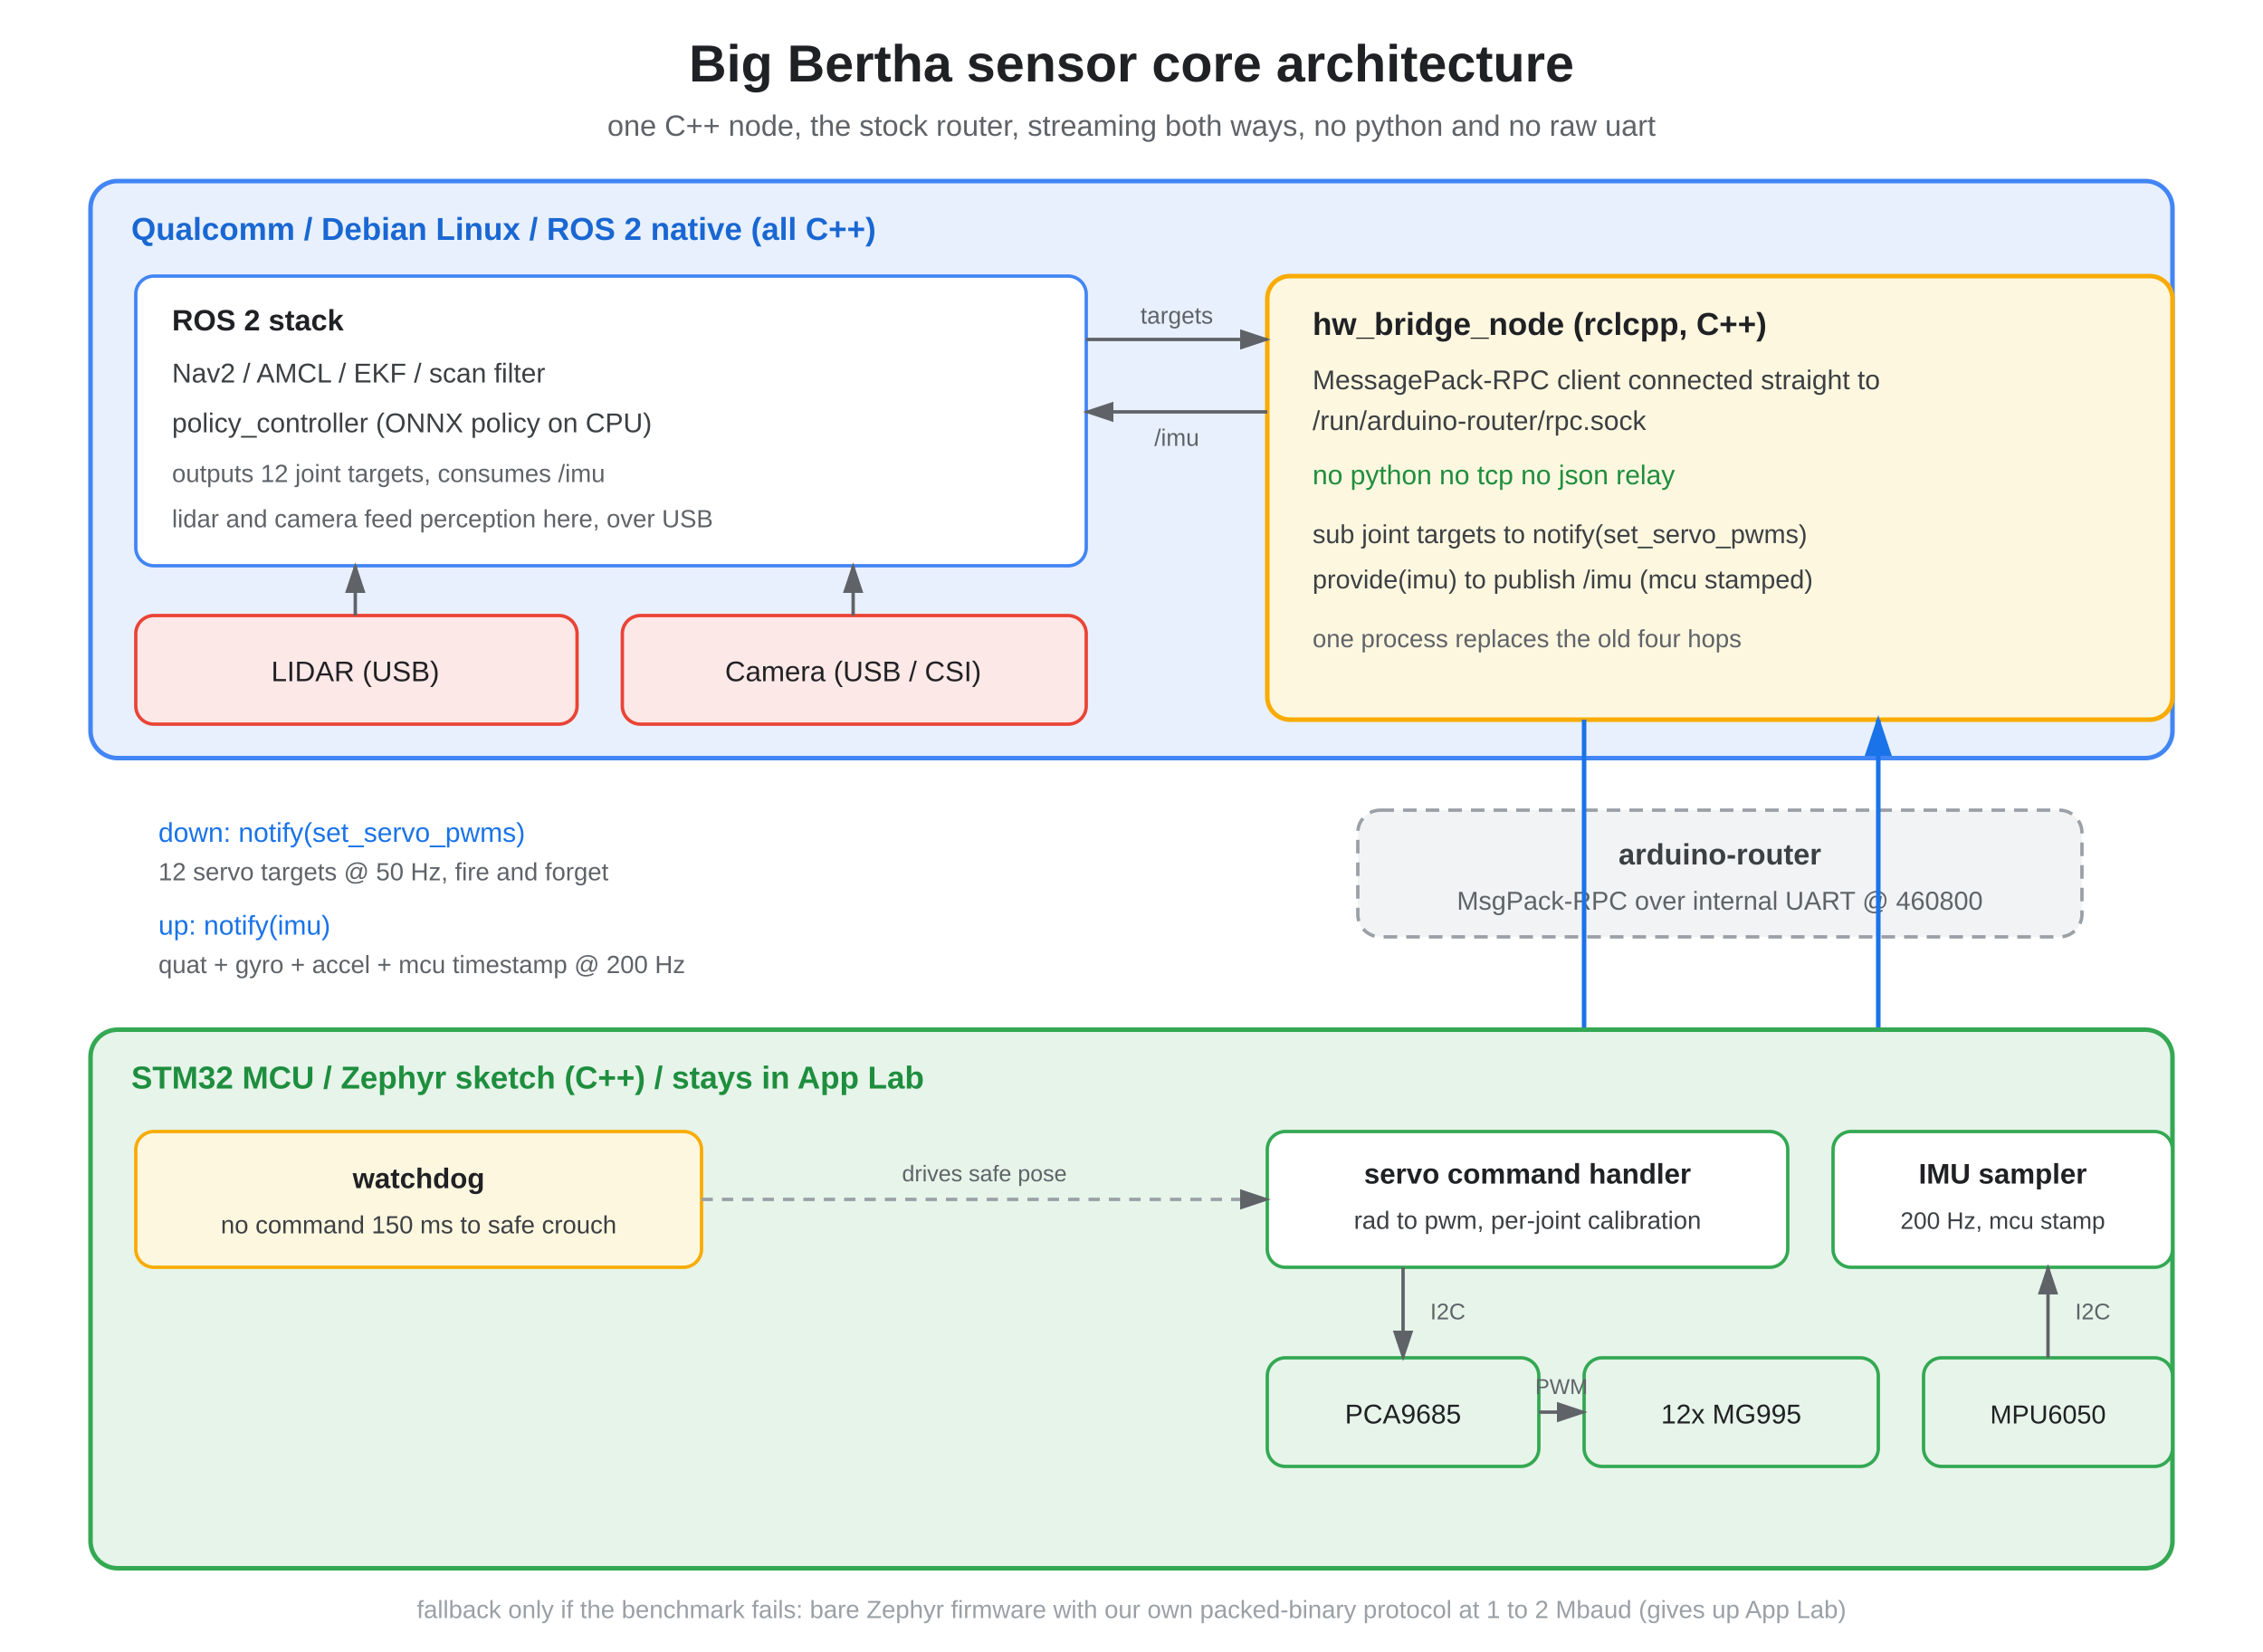
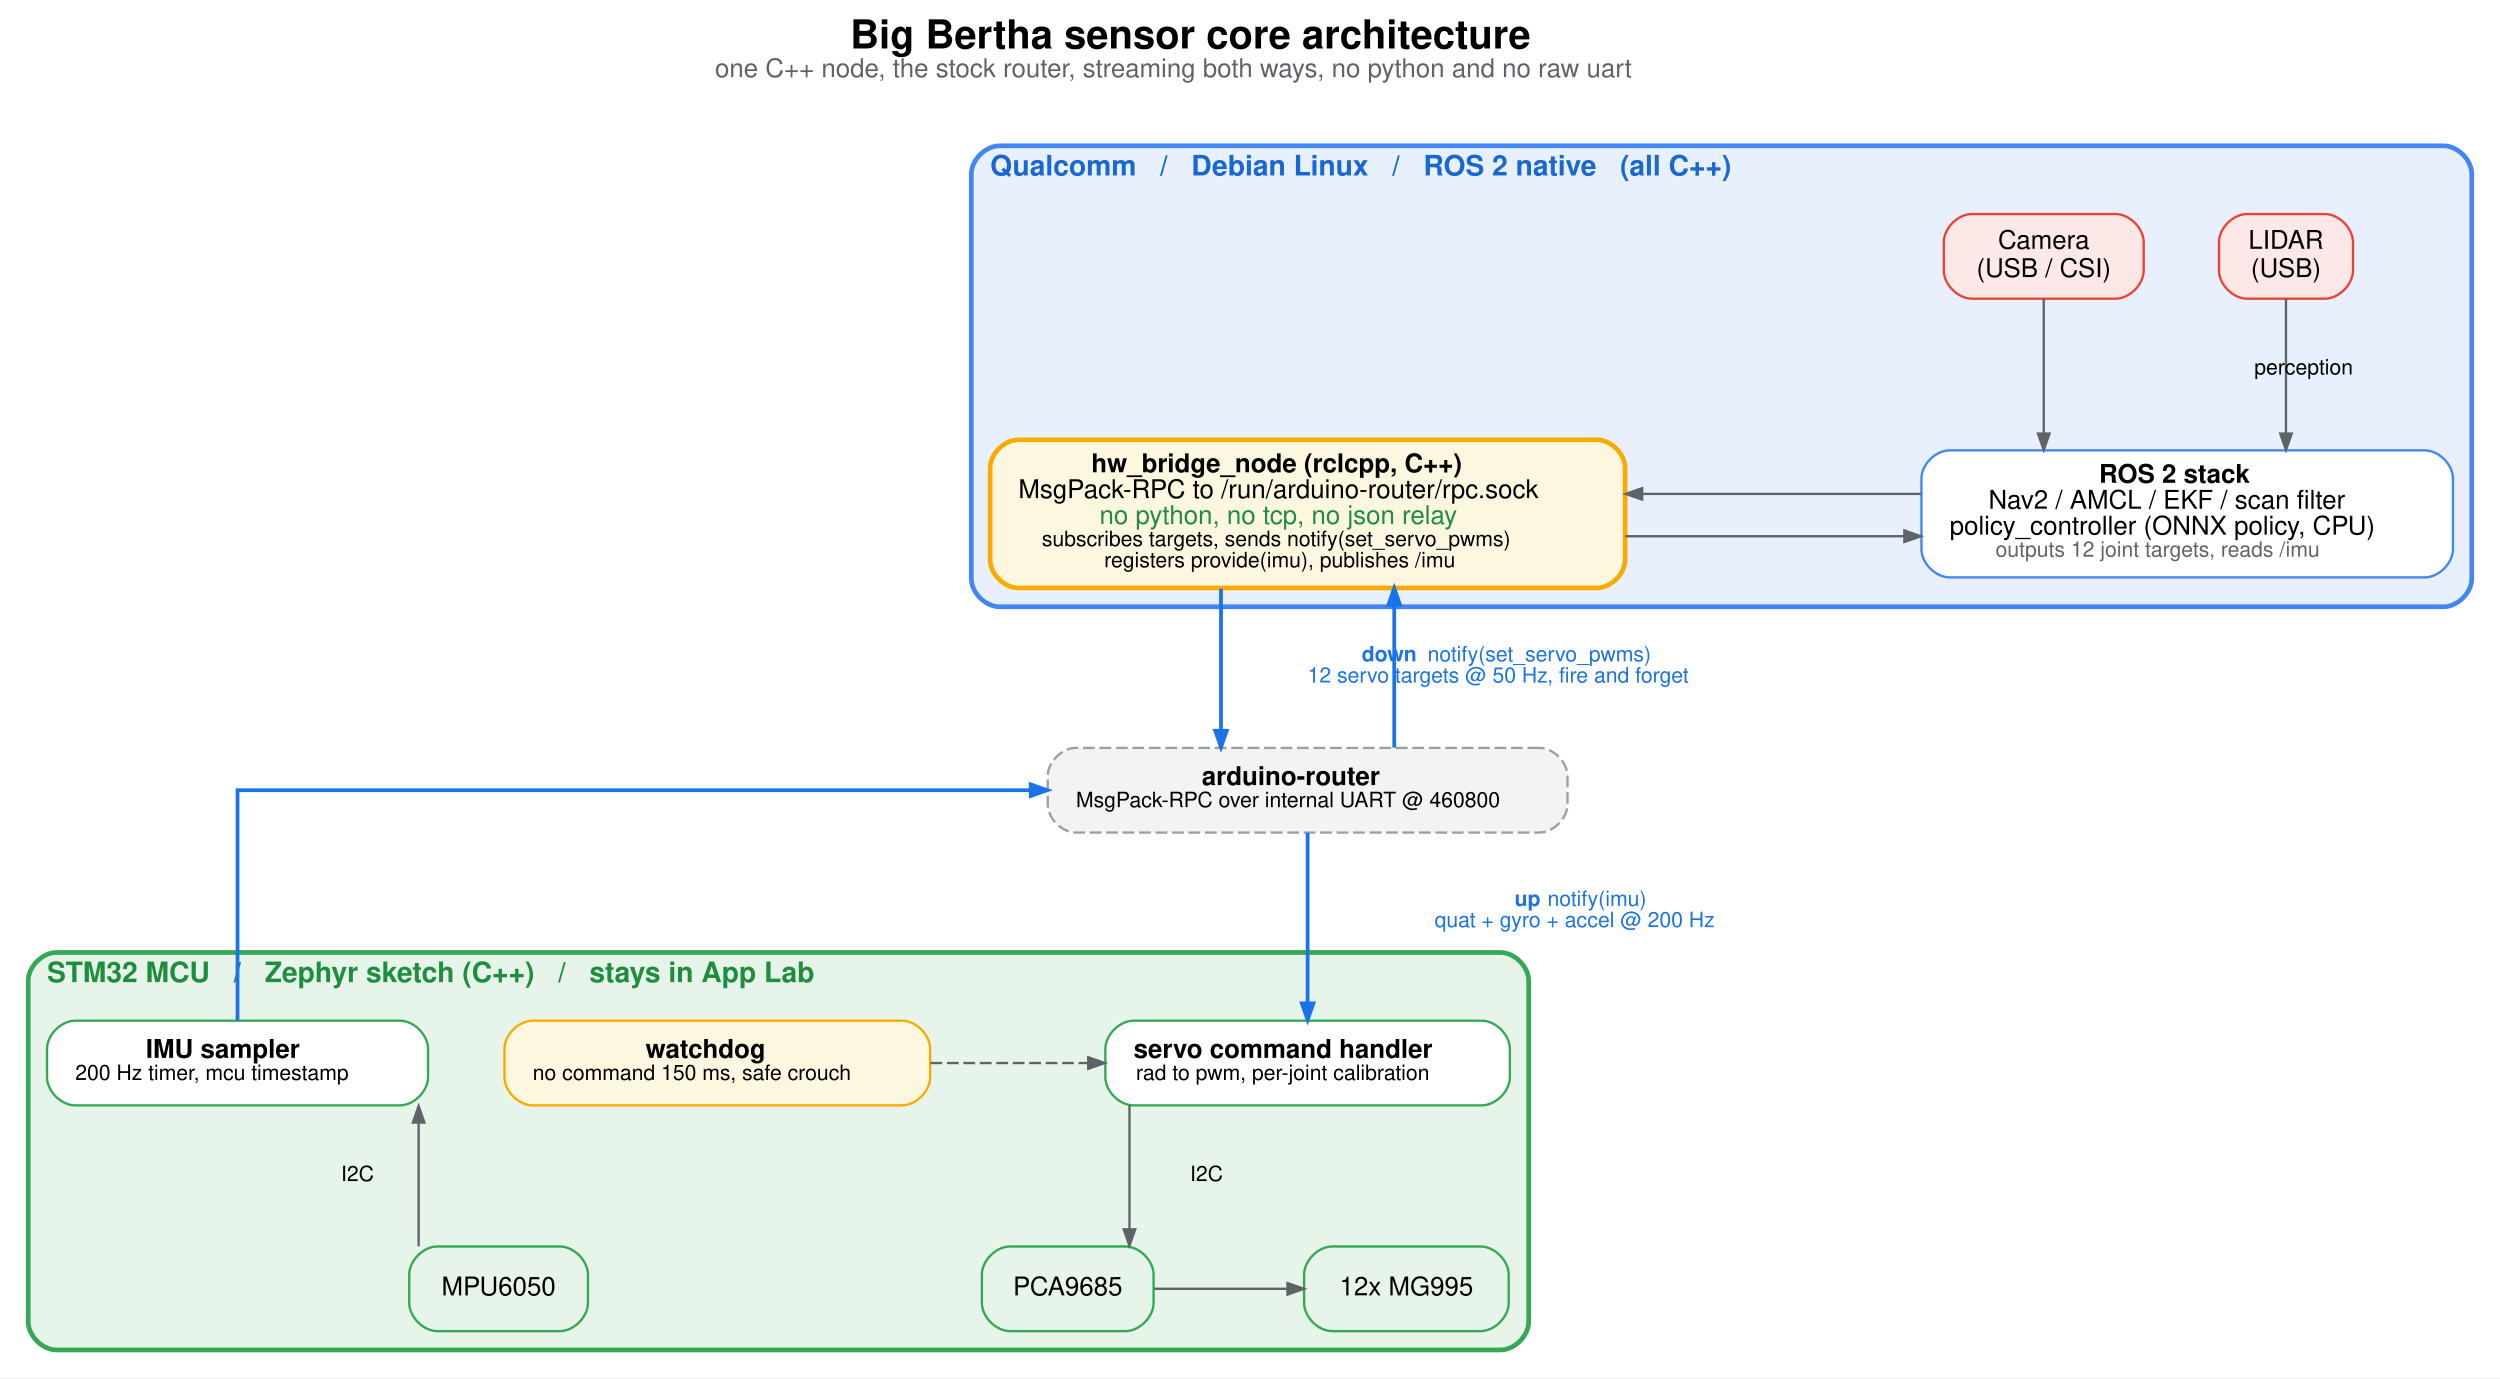
- <svg xmlns="http://www.w3.org/2000/svg" viewBox="0 0 1000 730" width="1000" height="730">
-   <defs>
-     <style>text{font-family:'Helvetica Neue',Arial,sans-serif;}</style>
-     <marker id="ag" markerWidth="10" markerHeight="10" refX="8" refY="3" orient="auto" markerUnits="strokeWidth">
-       <path d="M0,0 L0,6 L9,3 z" fill="#5f6368" />
-     </marker>
-     <marker id="ab" markerWidth="10" markerHeight="10" refX="8" refY="3" orient="auto" markerUnits="strokeWidth">
-       <path d="M0,0 L0,6 L9,3 z" fill="#1a73e8" />
-     </marker>
-   </defs>
-   <rect x="0" y="0" width="1000" height="730" fill="#ffffff" />
-   <text x="500" y="36" text-anchor="middle" font-size="23" font-weight="700" fill="#202124">Big Bertha sensor core architecture</text>
-   <text x="500" y="60" text-anchor="middle" font-size="13" fill="#5f6368">one C++ node, the stock router, streaming both ways, no python and no raw uart</text>
-   <rect x="40" y="80" width="920" height="255" rx="12" fill="#E8F0FE" stroke="#4285F4" stroke-width="2" />
-   <text x="58" y="106" font-size="14" font-weight="700" fill="#1967D2">Qualcomm   /   Debian Linux   /   ROS 2 native   (all C++)</text>
-   <rect x="60" y="122" width="420" height="128" rx="8" fill="#ffffff" stroke="#4285F4" stroke-width="1.5" />
-   <text x="76" y="146" font-size="13" font-weight="700" fill="#202124">ROS 2 stack</text>
-   <text x="76" y="169" font-size="12" fill="#3c4043">Nav2   /   AMCL   /   EKF   /   scan filter</text>
-   <text x="76" y="191" font-size="12" fill="#3c4043">policy_controller   (ONNX policy on CPU)</text>
-   <text x="76" y="213" font-size="11" fill="#5f6368">outputs 12 joint targets, consumes /imu</text>
-   <text x="76" y="233" font-size="11" fill="#5f6368">lidar and camera feed perception here, over USB</text>
-   <rect x="60" y="272" width="195" height="48" rx="8" fill="#FCE8E6" stroke="#EA4335" stroke-width="1.5" />
-   <text x="157" y="301" text-anchor="middle" font-size="12.5" fill="#202124">LIDAR  (USB)</text>
-   <rect x="275" y="272" width="205" height="48" rx="8" fill="#FCE8E6" stroke="#EA4335" stroke-width="1.5" />
-   <text x="377" y="301" text-anchor="middle" font-size="12.5" fill="#202124">Camera  (USB / CSI)</text>
-   <line x1="157" y1="272" x2="157" y2="250" stroke="#5f6368" stroke-width="1.5" marker-end="url(#ag)" />
-   <line x1="377" y1="272" x2="377" y2="250" stroke="#5f6368" stroke-width="1.5" marker-end="url(#ag)" />
-   <rect x="560" y="122" width="400" height="196" rx="10" fill="#FEF7E0" stroke="#F9AB00" stroke-width="2" />
-   <text x="580" y="148" font-size="14" font-weight="700" fill="#202124">hw_bridge_node   (rclcpp, C++)</text>
-   <text x="580" y="172" font-size="12" fill="#3c4043">MessagePack-RPC client connected straight to</text>
-   <text x="580" y="190" font-size="12" fill="#3c4043">/run/arduino-router/rpc.sock</text>
-   <text x="580" y="214" font-size="12" fill="#1e8e3e">no python    no tcp    no json relay</text>
-   <text x="580" y="240" font-size="11.5" fill="#3c4043">sub joint targets    to    notify(set_servo_pwms)</text>
-   <text x="580" y="260" font-size="11.5" fill="#3c4043">provide(imu)    to    publish /imu   (mcu stamped)</text>
-   <text x="580" y="286" font-size="11" fill="#5f6368">one process replaces the old four hops</text>
-   <line x1="480" y1="150" x2="560" y2="150" stroke="#5f6368" stroke-width="1.5" marker-end="url(#ag)" />
-   <text x="520" y="143" text-anchor="middle" font-size="10.5" fill="#5f6368">targets</text>
-   <line x1="560" y1="182" x2="480" y2="182" stroke="#5f6368" stroke-width="1.5" marker-end="url(#ag)" />
-   <text x="520" y="197" text-anchor="middle" font-size="10.5" fill="#5f6368">/imu</text>
-   <rect x="600" y="358" width="320" height="56" rx="10" fill="#F1F3F4" stroke="#9AA0A6" stroke-width="1.5" stroke-dasharray="6 4" />
-   <text x="760" y="382" text-anchor="middle" font-size="13" font-weight="700" fill="#3c4043">arduino-router</text>
-   <text x="760" y="402" text-anchor="middle" font-size="11.5" fill="#5f6368">MsgPack-RPC over internal UART  @ 460800</text>
-   <line x1="700" y1="318" x2="700" y2="500" stroke="#1a73e8" stroke-width="2" marker-end="url(#ab)" />
-   <line x1="830" y1="500" x2="830" y2="318" stroke="#1a73e8" stroke-width="2" marker-end="url(#ab)" />
-   <text x="70" y="372" font-size="12" fill="#1a73e8">down:  notify(set_servo_pwms)</text>
-   <text x="70" y="389" font-size="11" fill="#5f6368">12 servo targets @ 50 Hz, fire and forget</text>
-   <text x="70" y="413" font-size="12" fill="#1a73e8">up:  notify(imu)</text>
-   <text x="70" y="430" font-size="11" fill="#5f6368">quat + gyro + accel + mcu timestamp @ 200 Hz</text>
-   <rect x="40" y="455" width="920" height="238" rx="12" fill="#E6F4EA" stroke="#34A853" stroke-width="2" />
-   <text x="58" y="481" font-size="14" font-weight="700" fill="#1e8e3e">STM32 MCU   /   Zephyr sketch (C++)   /   stays in App Lab</text>
-   <rect x="60" y="500" width="250" height="60" rx="8" fill="#FEF7E0" stroke="#F9AB00" stroke-width="1.5" />
-   <text x="185" y="525" text-anchor="middle" font-size="12.5" font-weight="700" fill="#202124">watchdog</text>
-   <text x="185" y="545" text-anchor="middle" font-size="11" fill="#3c4043">no command 150 ms  to  safe crouch</text>
-   <rect x="560" y="500" width="230" height="60" rx="8" fill="#ffffff" stroke="#34A853" stroke-width="1.5" />
-   <text x="675" y="523" text-anchor="middle" font-size="12.5" font-weight="700" fill="#202124">servo command handler</text>
-   <text x="675" y="543" text-anchor="middle" font-size="11" fill="#3c4043">rad to pwm, per-joint calibration</text>
-   <rect x="810" y="500" width="150" height="60" rx="8" fill="#ffffff" stroke="#34A853" stroke-width="1.5" />
-   <text x="885" y="523" text-anchor="middle" font-size="12.5" font-weight="700" fill="#202124">IMU sampler</text>
-   <text x="885" y="543" text-anchor="middle" font-size="10.5" fill="#3c4043">200 Hz, mcu stamp</text>
-   <line x1="310" y1="530" x2="560" y2="530" stroke="#9AA0A6" stroke-width="1.5" stroke-dasharray="5 4" marker-end="url(#ag)" />
-   <text x="435" y="522" text-anchor="middle" font-size="10" fill="#5f6368">drives safe pose</text>
-   <rect x="560" y="600" width="120" height="48" rx="8" fill="#E6F4EA" stroke="#34A853" stroke-width="1.5" />
-   <text x="620" y="629" text-anchor="middle" font-size="12" fill="#202124">PCA9685</text>
-   <rect x="700" y="600" width="130" height="48" rx="8" fill="#E6F4EA" stroke="#34A853" stroke-width="1.5" />
-   <text x="765" y="629" text-anchor="middle" font-size="12" fill="#202124">12x MG995</text>
-   <rect x="850" y="600" width="110" height="48" rx="8" fill="#E6F4EA" stroke="#34A853" stroke-width="1.5" />
-   <text x="905" y="629" text-anchor="middle" font-size="11.5" fill="#202124">MPU6050</text>
-   <line x1="620" y1="560" x2="620" y2="600" stroke="#5f6368" stroke-width="1.5" marker-end="url(#ag)" />
-   <text x="632" y="583" font-size="10" fill="#5f6368">I2C</text>
-   <line x1="680" y1="624" x2="700" y2="624" stroke="#5f6368" stroke-width="1.5" marker-end="url(#ag)" />
-   <text x="690" y="616" text-anchor="middle" font-size="9.5" fill="#5f6368">PWM</text>
-   <line x1="905" y1="600" x2="905" y2="560" stroke="#5f6368" stroke-width="1.5" marker-end="url(#ag)" />
-   <text x="917" y="583" font-size="10" fill="#5f6368">I2C</text>
-   <text x="500" y="715" text-anchor="middle" font-size="11" fill="#9aa0a6">fallback only if the benchmark fails: bare Zephyr firmware with our own packed-binary protocol at 1 to 2 Mbaud (gives up App Lab)</text>
+ <svg xmlns="http://www.w3.org/2000/svg" width="1063pt" height="586pt" viewBox="0.00 0.00 1063.00 586.00">
+   <g id="graph0" class="graph" transform="scale(1 1) rotate(0) translate(4 582)">
+     <polygon fill="white" stroke="transparent" points="-4,4 -4,-582 1059,-582 1059,4 -4,4" />
+     <text text-anchor="start" x="357.5" y="-561.4" font-family="Helvetica,sans-Serif" font-weight="bold" font-size="17.00">Big Bertha sensor core architecture</text>
+     <text text-anchor="start" x="300" y="-549.2" font-family="Helvetica,sans-Serif" font-size="11.00" fill="#5f6368">one C++ node, the stock router, streaming both ways, no python and no raw uart</text>
+     <text text-anchor="start" x="525" y="-535.8" font-family="Helvetica,sans-Serif" font-size="14.00"> </text>
+     <g id="clust1" class="cluster">
+       <path fill="#e8f0fe" stroke="#4285f4" stroke-width="2" d="M421,-324C421,-324 1035,-324 1035,-324 1041,-324 1047,-330 1047,-336 1047,-336 1047,-508 1047,-508 1047,-514 1041,-520 1035,-520 1035,-520 421,-520 421,-520 415,-520 409,-514 409,-508 409,-508 409,-336 409,-336 409,-330 415,-324 421,-324" />
+       <text text-anchor="start" x="417" y="-507.4" font-family="Helvetica,sans-Serif" font-weight="bold" font-size="12.00" fill="#1967d2">Qualcomm   /   Debian Linux   /   ROS 2 native   (all C++)</text>
+     </g>
+     <g id="clust3" class="cluster">
+       <path fill="#e6f4ea" stroke="#34a853" stroke-width="2" d="M20,-8C20,-8 634,-8 634,-8 640,-8 646,-14 646,-20 646,-20 646,-165 646,-165 646,-171 640,-177 634,-177 634,-177 20,-177 20,-177 14,-177 8,-171 8,-165 8,-165 8,-20 8,-20 8,-14 14,-8 20,-8" />
+       <text text-anchor="start" x="16" y="-164.4" font-family="Helvetica,sans-Serif" font-weight="bold" font-size="12.00" fill="#1e8e3e">STM32 MCU   /   Zephyr sketch (C++)   /   stays in App Lab</text>
+     </g>
+     <g id="node1" class="node">
+       <path fill="#fce8e6" stroke="#ea4335" d="M984.5,-491C984.5,-491 951.5,-491 951.5,-491 945.5,-491 939.5,-485 939.5,-479 939.5,-479 939.5,-467 939.5,-467 939.5,-461 945.5,-455 951.5,-455 951.5,-455 984.5,-455 984.5,-455 990.5,-455 996.5,-461 996.5,-467 996.5,-467 996.5,-479 996.5,-479 996.5,-485 990.5,-491 984.5,-491" />
+       <text text-anchor="middle" x="968" y="-476.2" font-family="Helvetica,sans-Serif" font-size="11.00">LIDAR</text>
+       <text text-anchor="middle" x="968" y="-464.2" font-family="Helvetica,sans-Serif" font-size="11.00">(USB)</text>
+     </g>
+     <g id="node3" class="node">
+       <path fill="white" stroke="#4285f4" d="M1027,-390.5C1027,-390.5 825,-390.5 825,-390.5 819,-390.5 813,-384.5 813,-378.5 813,-378.5 813,-348.5 813,-348.5 813,-342.5 819,-336.5 825,-336.5 825,-336.5 1027,-336.5 1027,-336.5 1033,-336.5 1039,-342.5 1039,-348.5 1039,-348.5 1039,-378.5 1039,-378.5 1039,-384.5 1033,-390.5 1027,-390.5" />
+       <text text-anchor="start" x="888.5" y="-376.7" font-family="Helvetica,sans-Serif" font-weight="bold" font-size="11.00">ROS 2 stack</text>
+       <text text-anchor="start" x="841.5" y="-365.7" font-family="Helvetica,sans-Serif" font-size="11.00">Nav2 / AMCL / EKF / scan filter</text>
+       <text text-anchor="start" x="825" y="-354.7" font-family="Helvetica,sans-Serif" font-size="11.00">policy_controller (ONNX policy, CPU)</text>
+       <text text-anchor="start" x="844.5" y="-345.3" font-family="Helvetica,sans-Serif" font-size="9.00" fill="#5f6368">outputs 12 joint targets, reads /imu</text>
+     </g>
+     <g id="edge1" class="edge">
+       <path fill="none" stroke="#5f6368" d="M968,-454.92C968,-454.92 968,-397.64 968,-397.64" />
+       <polygon fill="#5f6368" stroke="#5f6368" points="970.45,-397.64 968,-390.64 965.55,-397.64 970.45,-397.64" />
+       <text text-anchor="middle" x="975.5" y="-422.8" font-family="Helvetica,sans-Serif" font-size="9.00">perception</text>
+     </g>
+     <g id="node2" class="node">
+       <path fill="#fce8e6" stroke="#ea4335" d="M895.5,-491C895.5,-491 834.5,-491 834.5,-491 828.5,-491 822.5,-485 822.5,-479 822.5,-479 822.5,-467 822.5,-467 822.5,-461 828.5,-455 834.5,-455 834.5,-455 895.5,-455 895.5,-455 901.5,-455 907.5,-461 907.5,-467 907.5,-467 907.5,-479 907.5,-479 907.5,-485 901.5,-491 895.5,-491" />
+       <text text-anchor="middle" x="865" y="-476.2" font-family="Helvetica,sans-Serif" font-size="11.00">Camera</text>
+       <text text-anchor="middle" x="865" y="-464.2" font-family="Helvetica,sans-Serif" font-size="11.00">(USB / CSI)</text>
+     </g>
+     <g id="edge2" class="edge">
+       <path fill="none" stroke="#5f6368" d="M865,-454.92C865,-454.92 865,-397.64 865,-397.64" />
+       <polygon fill="#5f6368" stroke="#5f6368" points="867.45,-397.64 865,-390.64 862.55,-397.64 867.45,-397.64" />
+     </g>
+     <g id="node4" class="node">
+       <path fill="#fef7e0" stroke="#f9ab00" stroke-width="2" d="M675,-395C675,-395 429,-395 429,-395 423,-395 417,-389 417,-383 417,-383 417,-344 417,-344 417,-338 423,-332 429,-332 429,-332 675,-332 675,-332 681,-332 687,-338 687,-344 687,-344 687,-383 687,-383 687,-389 681,-395 675,-395" />
+       <text text-anchor="start" x="460" y="-381.2" font-family="Helvetica,sans-Serif" font-weight="bold" font-size="11.00">hw_bridge_node (rclcpp, C++)</text>
+       <text text-anchor="start" x="429" y="-370.2" font-family="Helvetica,sans-Serif" font-size="11.00">MsgPack-RPC to /run/arduino-router/rpc.sock</text>
+       <text text-anchor="start" x="463.5" y="-359.2" font-family="Helvetica,sans-Serif" font-size="11.00" fill="#1e8e3e">no python, no tcp, no json relay</text>
+       <text text-anchor="start" x="439" y="-349.8" font-family="Helvetica,sans-Serif" font-size="9.00">subscribes targets, sends notify(set_servo_pwms)</text>
+       <text text-anchor="start" x="465.5" y="-340.8" font-family="Helvetica,sans-Serif" font-size="9.00">registers provide(imu), publishes /imu</text>
+     </g>
+     <g id="edge3" class="edge">
+       <path fill="none" stroke="#5f6368" d="M812.77,-372C812.77,-372 694.24,-372 694.24,-372" />
+       <polygon fill="#5f6368" stroke="#5f6368" points="694.24,-369.55 687.24,-372 694.24,-374.45 694.24,-369.55" />
+     </g>
+     <g id="edge4" class="edge">
+       <path fill="none" stroke="#5f6368" d="M687.02,-354C687.02,-354 805.74,-354 805.74,-354" />
+       <polygon fill="#5f6368" stroke="#5f6368" points="805.74,-356.45 812.74,-354 805.74,-351.55 805.74,-356.45" />
+     </g>
+     <g id="node5" class="node">
+       <path fill="#f1f3f4" stroke="#9aa0a6" stroke-dasharray="5,2" d="M650.5,-264C650.5,-264 453.5,-264 453.5,-264 447.5,-264 441.5,-258 441.5,-252 441.5,-252 441.5,-240 441.5,-240 441.5,-234 447.5,-228 453.5,-228 453.5,-228 650.5,-228 650.5,-228 656.5,-228 662.5,-234 662.5,-240 662.5,-240 662.5,-252 662.5,-252 662.5,-258 656.5,-264 650.5,-264" />
+       <text text-anchor="start" x="507" y="-248.2" font-family="Helvetica,sans-Serif" font-weight="bold" font-size="11.00">arduino-router</text>
+       <text text-anchor="start" x="453.5" y="-238.8" font-family="Helvetica,sans-Serif" font-size="9.00">MsgPack-RPC over internal UART @ 460800</text>
+     </g>
+     <g id="edge9" class="edge">
+       <path fill="none" stroke="#1a73e8" stroke-width="1.6" d="M515.17,-331.7C515.17,-331.7 515.17,-271.28 515.17,-271.28" />
+       <polygon fill="#1a73e8" stroke="#1a73e8" stroke-width="1.6" points="517.62,-271.28 515.17,-264.28 512.72,-271.28 517.62,-271.28" />
+       <text text-anchor="start" x="575" y="-300.8" font-family="Helvetica,sans-Serif" font-weight="bold" font-size="9.00" fill="#1a73e8">down</text>
+       <text text-anchor="start" x="603" y="-300.8" font-family="Helvetica,sans-Serif" font-size="9.00" fill="#1a73e8">  notify(set_servo_pwms)</text>
+       <text text-anchor="start" x="552" y="-291.8" font-family="Helvetica,sans-Serif" font-size="9.00" fill="#1a73e8">12 servo targets @ 50 Hz, fire and forget</text>
+     </g>
+     <g id="edge12" class="edge">
+       <path fill="none" stroke="#1a73e8" stroke-width="1.6" d="M588.83,-264.1C588.83,-264.1 588.83,-324.87 588.83,-324.87" />
+       <polygon fill="#1a73e8" stroke="#1a73e8" stroke-width="1.6" points="586.38,-324.87 588.83,-331.87 591.28,-324.87 586.38,-324.87" />
+     </g>
+     <g id="node7" class="node">
+       <path fill="white" stroke="#34a853" d="M626,-148C626,-148 478,-148 478,-148 472,-148 466,-142 466,-136 466,-136 466,-124 466,-124 466,-118 472,-112 478,-112 478,-112 626,-112 626,-112 632,-112 638,-118 638,-124 638,-124 638,-136 638,-136 638,-142 632,-148 626,-148" />
+       <text text-anchor="start" x="478" y="-132.2" font-family="Helvetica,sans-Serif" font-weight="bold" font-size="11.00">servo command handler</text>
+       <text text-anchor="start" x="479" y="-122.8" font-family="Helvetica,sans-Serif" font-size="9.00">rad to pwm, per-joint calibration</text>
+     </g>
+     <g id="edge10" class="edge">
+       <path fill="none" stroke="#1a73e8" stroke-width="1.6" d="M552,-227.88C552,-227.88 552,-155.38 552,-155.38" />
+       <polygon fill="#1a73e8" stroke="#1a73e8" stroke-width="1.6" points="554.45,-155.38 552,-148.38 549.55,-155.38 554.45,-155.38" />
+     </g>
+     <g id="node6" class="node">
+       <path fill="#fef7e0" stroke="#f9ab00" d="M379.5,-148C379.5,-148 222.5,-148 222.5,-148 216.5,-148 210.5,-142 210.5,-136 210.5,-136 210.5,-124 210.5,-124 210.5,-118 216.5,-112 222.5,-112 222.5,-112 379.5,-112 379.5,-112 385.5,-112 391.5,-118 391.5,-124 391.5,-124 391.5,-136 391.5,-136 391.5,-142 385.5,-148 379.5,-148" />
+       <text text-anchor="start" x="270.5" y="-132.2" font-family="Helvetica,sans-Serif" font-weight="bold" font-size="11.00">watchdog</text>
+       <text text-anchor="start" x="222.5" y="-122.8" font-family="Helvetica,sans-Serif" font-size="9.00">no command 150 ms, safe crouch</text>
+     </g>
+     <g id="edge5" class="edge">
+       <path fill="none" stroke="#5f6368" stroke-dasharray="5,2" d="M391.62,-130C391.62,-130 458.71,-130 458.71,-130" />
+       <polygon fill="#5f6368" stroke="#5f6368" points="458.71,-132.45 465.71,-130 458.71,-127.55 458.71,-132.45" />
+     </g>
+     <g id="node9" class="node">
+       <path fill="#e6f4ea" stroke="#34a853" d="M474.5,-52C474.5,-52 425.5,-52 425.5,-52 419.5,-52 413.5,-46 413.5,-40 413.5,-40 413.5,-28 413.5,-28 413.5,-22 419.5,-16 425.5,-16 425.5,-16 474.5,-16 474.5,-16 480.5,-16 486.5,-22 486.5,-28 486.5,-28 486.5,-40 486.5,-40 486.5,-46 480.5,-52 474.5,-52" />
+       <text text-anchor="middle" x="450" y="-31.2" font-family="Helvetica,sans-Serif" font-size="11.00">PCA9685</text>
+     </g>
+     <g id="edge6" class="edge">
+       <path fill="none" stroke="#5f6368" d="M476.25,-111.94C476.25,-111.94 476.25,-59.3 476.25,-59.3" />
+       <polygon fill="#5f6368" stroke="#5f6368" points="478.7,-59.3 476.25,-52.3 473.8,-59.3 478.7,-59.3" />
+       <text text-anchor="middle" x="509" y="-79.8" font-family="Helvetica,sans-Serif" font-size="9.00">I2C</text>
+     </g>
+     <g id="node8" class="node">
+       <path fill="white" stroke="#34a853" d="M166,-148C166,-148 28,-148 28,-148 22,-148 16,-142 16,-136 16,-136 16,-124 16,-124 16,-118 22,-112 28,-112 28,-112 166,-112 166,-112 172,-112 178,-118 178,-124 178,-124 178,-136 178,-136 178,-142 172,-148 166,-148" />
+       <text text-anchor="start" x="58" y="-132.2" font-family="Helvetica,sans-Serif" font-weight="bold" font-size="11.00">IMU sampler</text>
+       <text text-anchor="start" x="28" y="-122.8" font-family="Helvetica,sans-Serif" font-size="9.00">200 Hz timer, mcu timestamp</text>
+     </g>
+     <g id="edge11" class="edge">
+       <path fill="none" stroke="#1a73e8" stroke-width="1.6" d="M97,-148.12C97,-180.75 97,-246 97,-246 97,-246 434.28,-246 434.28,-246" />
+       <polygon fill="#1a73e8" stroke="#1a73e8" stroke-width="1.6" points="434.28,-248.45 441.28,-246 434.28,-243.55 434.28,-248.45" />
+       <text text-anchor="start" x="640" y="-196.8" font-family="Helvetica,sans-Serif" font-weight="bold" font-size="9.00" fill="#1a73e8">up</text>
+       <text text-anchor="start" x="654" y="-196.8" font-family="Helvetica,sans-Serif" font-size="9.00" fill="#1a73e8">  notify(imu)</text>
+       <text text-anchor="start" x="606" y="-187.8" font-family="Helvetica,sans-Serif" font-size="9.00" fill="#1a73e8">quat + gyro + accel @ 200 Hz</text>
+     </g>
+     <g id="node10" class="node">
+       <path fill="#e6f4ea" stroke="#34a853" d="M625.5,-52C625.5,-52 562.5,-52 562.5,-52 556.5,-52 550.5,-46 550.5,-40 550.5,-40 550.5,-28 550.5,-28 550.5,-22 556.5,-16 562.5,-16 562.5,-16 625.5,-16 625.5,-16 631.5,-16 637.5,-22 637.5,-28 637.5,-28 637.5,-40 637.5,-40 637.5,-46 631.5,-52 625.5,-52" />
+       <text text-anchor="middle" x="594" y="-31.2" font-family="Helvetica,sans-Serif" font-size="11.00">12x MG995</text>
+     </g>
+     <g id="edge7" class="edge">
+       <path fill="none" stroke="#5f6368" d="M486.71,-34C486.71,-34 543.44,-34 543.44,-34" />
+       <polygon fill="#5f6368" stroke="#5f6368" points="543.44,-36.45 550.44,-34 543.44,-31.55 543.44,-36.45" />
+     </g>
+     <g id="node11" class="node">
+       <path fill="#e6f4ea" stroke="#34a853" d="M234,-52C234,-52 182,-52 182,-52 176,-52 170,-46 170,-40 170,-40 170,-28 170,-28 170,-22 176,-16 182,-16 182,-16 234,-16 234,-16 240,-16 246,-22 246,-28 246,-28 246,-40 246,-40 246,-46 240,-52 234,-52" />
+       <text text-anchor="middle" x="208" y="-31.2" font-family="Helvetica,sans-Serif" font-size="11.00">MPU6050</text>
+     </g>
+     <g id="edge8" class="edge">
+       <path fill="none" stroke="#5f6368" d="M174,-52.06C174,-52.06 174,-104.7 174,-104.7" />
+       <polygon fill="#5f6368" stroke="#5f6368" points="171.55,-104.7 174,-111.7 176.45,-104.7 171.55,-104.7" />
+       <text text-anchor="middle" x="148" y="-79.8" font-family="Helvetica,sans-Serif" font-size="9.00">I2C</text>
+     </g>
+   </g>
</svg>
